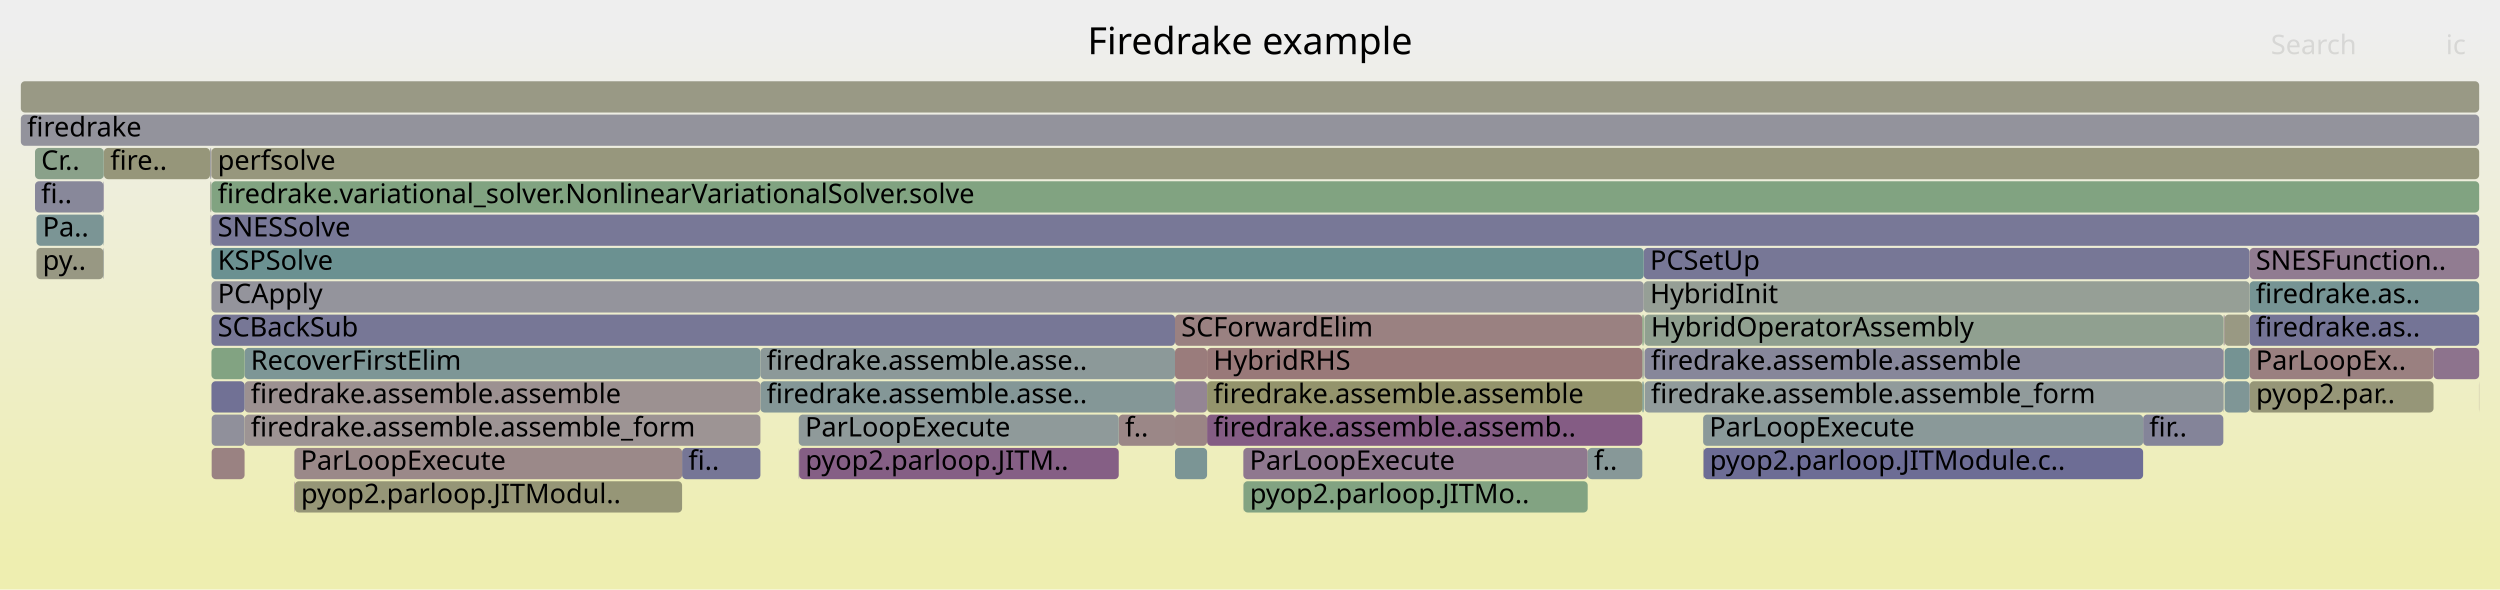
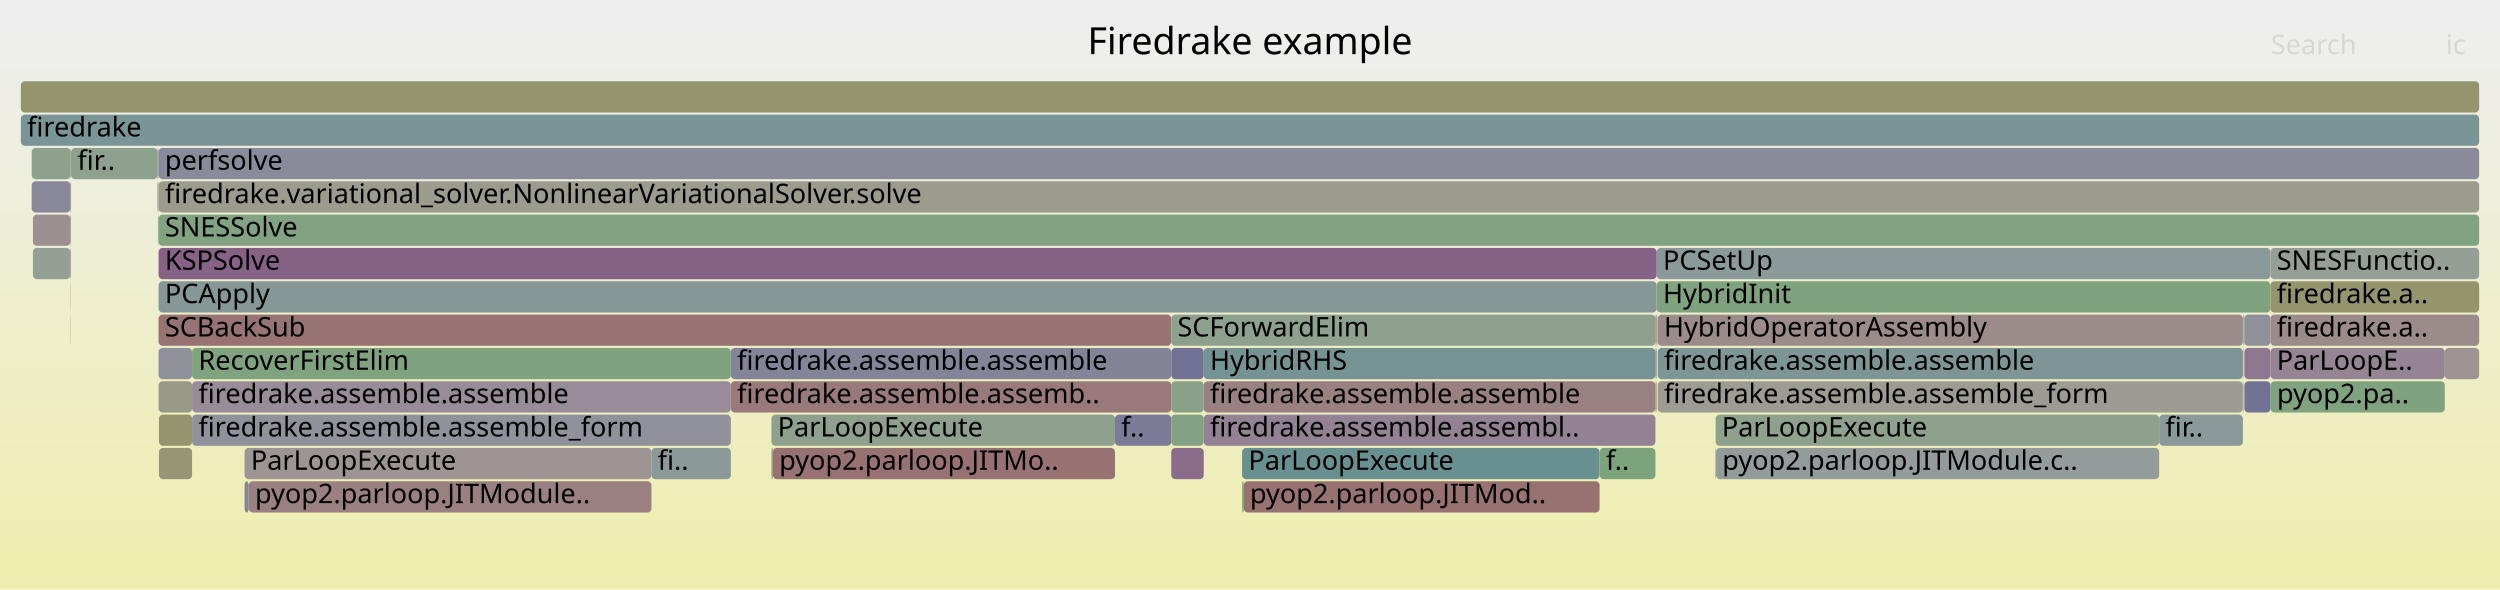
<svg xmlns="http://www.w3.org/2000/svg" version="1.1" width="1200" height="283" viewBox="0 0 1200 283">
  <defs>
    <linearGradient id="background" y1="0" y2="1" x1="0" x2="0">
      <stop stop-color="#eeeeee" offset="5%" />
      <stop stop-color="#eeeeb0" offset="95%" />
    </linearGradient>
  </defs>
  <style type="text/css">
	text { font-family:Verdana; font-size:13px; fill:rgb(0,0,0); }
	#search, #ignorecase { opacity:0.1; cursor:pointer; }
	#search:hover, #search.show, #ignorecase:hover, #ignorecase.show { opacity:1; }
	#subtitle { text-anchor:middle; font-color:rgb(160,160,160); }
	#title { text-anchor:middle; font-size:18px}
	#unzoom { cursor:pointer; }
	#frames &gt; *:hover { stroke:black; stroke-width:0.5; cursor:pointer; }
	.hide { display:none; }
	.parent { opacity:0.5; }
</style>
  <rect x="0.0" y="0" width="1200.0" height="283.0" fill="url(#background)" />
  <text id="title" x="600.00" y="26">Firedrake example</text>
  <text id="details" x="10.00" y="265"> </text>
  <text id="unzoom" x="10.00" y="26" class="hide">Reset Zoom</text>
  <text id="search" x="1090.00" y="26">Search</text>
  <text id="ignorecase" x="1174.00" y="26">ic</text>
  <text id="matched" x="1090.00" y="265"> </text>
  <g id="frames">
    <g>
-       <rect x="100.9" y="71" width="0.5" height="15.0" fill="rgb(143.55,143.55,155.203)" rx="2" ry="2" />
-       <text x="103.90" y="81.5" />
-     </g>
-     <g>
-       <rect x="365.0" y="183" width="199.0" height="15.0" fill="rgb(132.18,151.306,151.306)" rx="2" ry="2" />
-       <text x="367.97" y="193.5">firedrake.assemble.asse..</text>
-     </g>
-     <g>
-       <rect x="141.5" y="231" width="185.9" height="15.0" fill="rgb(149.958,149.958,119.026)" rx="2" ry="2" />
-       <text x="144.46" y="241.5">pyop2.parloop.JITModul..</text>
-     </g>
-     <g>
-       <rect x="789.0" y="119" width="290.8" height="15.0" fill="rgb(119.055,119.055,150.462)" rx="2" ry="2" />
-       <text x="792.02" y="129.5">PCSetUp</text>
-     </g>
-     <g>
-       <rect x="101.4" y="103" width="0.1" height="15.0" fill="rgb(110.782,110.782,148.861)" rx="2" ry="2" />
-       <text x="104.36" y="113.5" />
-     </g>
-     <g>
-       <rect x="101.4" y="71" width="0.1" height="15.0" fill="rgb(152.614,116.71,116.71)" rx="2" ry="2" />
-       <text x="104.36" y="81.5" />
-     </g>
-     <g>
-       <rect x="596.9" y="231" width="165.2" height="15.0" fill="rgb(129.769,162.596,129.769)" rx="2" ry="2" />
-       <text x="599.92" y="241.5">pyop2.parloop.JITMo..</text>
-     </g>
-     <g>
-       <rect x="101.4" y="87" width="0.1" height="15.0" fill="rgb(116.52,116.52,149.972)" rx="2" ry="2" />
-       <text x="104.36" y="97.5" />
-     </g>
-     <g>
-       <rect x="101.1" y="103" width="0.3" height="15.0" fill="rgb(144.797,124.167,144.797)" rx="2" ry="2" />
-       <text x="104.10" y="113.5" />
-     </g>
-     <g>
-       <rect x="1067.3" y="183" width="0.2" height="15.0" fill="rgb(138.047,138.047,154.138)" rx="2" ry="2" />
-       <text x="1070.32" y="193.5" />
-     </g>
-     <g>
-       <rect x="101.5" y="135" width="687.5" height="15.0" fill="rgb(148.08,148.08,156.08)" rx="2" ry="2" />
-       <text x="104.50" y="145.5">PCApply</text>
-     </g>
-     <g>
-       <rect x="100.8" y="87" width="0.1" height="15.0" fill="rgb(154.119,154.119,139.19)" rx="2" ry="2" />
-       <text x="103.78" y="97.5" />
-     </g>
-     <g>
-       <rect x="117.4" y="167" width="247.6" height="15.0" fill="rgb(125.417,149.552,149.552)" rx="2" ry="2" />
-       <text x="120.36" y="177.5">RecoverFirstElim</text>
-     </g>
-     <g>
-       <rect x="49.6" y="103" width="0.2" height="15.0" fill="rgb(129.412,150.588,150.588)" rx="2" ry="2" />
-       <text x="52.63" y="113.5" />
-     </g>
-     <g>
-       <rect x="788.3" y="151" width="0.7" height="15.0" fill="rgb(127.766,162.922,127.766)" rx="2" ry="2" />
-       <text x="791.32" y="161.5" />
-     </g>
-     <g>
-       <rect x="49.6" y="119" width="0.2" height="15.0" fill="rgb(119.633,119.633,150.574)" rx="2" ry="2" />
-       <text x="52.63" y="129.5" />
-     </g>
-     <g>
-       <rect x="10.0" y="39" width="1180.0" height="15.0" fill="rgb(152.782,152.782,132.715)" rx="2" ry="2" />
+       <rect x="117.4" y="231" width="2.0" height="15.0" fill="rgb(132.936,132.936,153.149)" rx="2" ry="2" />
+       <text x="120.40" y="241.5" />
+     </g>
+     <g>
+       <rect x="795.7" y="151" width="280.9" height="15.0" fill="rgb(155.503,138.854,138.854)" rx="2" ry="2" />
+       <text x="798.70" y="161.5">HybridOperatorAssembly</text>
+     </g>
+     <g>
+       <rect x="596.2" y="231" width="0.8" height="15.0" fill="rgb(125.625,163.27,125.625)" rx="2" ry="2" />
+       <text x="599.23" y="241.5" />
+     </g>
+     <g>
+       <rect x="562.2" y="167" width="15.6" height="15.0" fill="rgb(114.394,114.394,149.56)" rx="2" ry="2" />
+       <text x="565.18" y="177.5" />
+     </g>
+     <g>
+       <rect x="76.0" y="71" width="0.1" height="15.0" fill="rgb(138.623,108.347,138.623)" rx="2" ry="2" />
+       <text x="79.01" y="81.5" />
+     </g>
+     <g>
+       <rect x="350.8" y="167" width="211.4" height="15.0" fill="rgb(131.733,131.733,152.916)" rx="2" ry="2" />
+       <text x="353.82" y="177.5">firedrake.assemble.assemble</text>
+     </g>
+     <g>
+       <rect x="596.2" y="215" width="171.6" height="15.0" fill="rgb(104.385,144.1,144.1)" rx="2" ry="2" />
+       <text x="599.23" y="225.5">ParLoopExecute</text>
+     </g>
+     <g>
+       <rect x="76.1" y="167" width="16.1" height="15.0" fill="rgb(143.79,143.79,155.25)" rx="2" ry="2" />
+       <text x="79.14" y="177.5" />
+     </g>
+     <g>
+       <rect x="1089.8" y="135" width="100.2" height="15.0" fill="rgb(147.89,147.89,109.005)" rx="2" ry="2" />
+       <text x="1092.82" y="145.5">firedrake.a..</text>
+     </g>
+     <g>
+       <rect x="117.4" y="215" width="195.3" height="15.0" fill="rgb(156.681,147.884,147.884)" rx="2" ry="2" />
+       <text x="120.40" y="225.5">ParLoopExecute</text>
+     </g>
+     <g>
+       <rect x="1076.7" y="167" width="0.2" height="15.0" fill="rgb(151.222,151.222,125.155)" rx="2" ry="2" />
+       <text x="1079.72" y="177.5" />
+     </g>
+     <g>
+       <rect x="15.2" y="71" width="18.7" height="15.0" fill="rgb(140.639,160.826,140.639)" rx="2" ry="2" />
+       <text x="18.17" y="81.5" />
+     </g>
+     <g>
+       <rect x="1076.7" y="183" width="0.2" height="15.0" fill="rgb(119.51,148.021,148.021)" rx="2" ry="2" />
+       <text x="1079.72" y="193.5" />
+     </g>
+     <g>
+       <rect x="535.2" y="199" width="27.0" height="15.0" fill="rgb(123.324,123.324,151.289)" rx="2" ry="2" />
+       <text x="538.18" y="209.5">f..</text>
+     </g>
+     <g>
+       <rect x="75.8" y="103" width="0.2" height="15.0" fill="rgb(135.78,161.617,135.78)" rx="2" ry="2" />
+       <text x="78.84" y="113.5" />
+     </g>
+     <g>
+       <rect x="76.1" y="71" width="1113.9" height="15.0" fill="rgb(138.058,138.058,154.14)" rx="2" ry="2" />
+       <text x="79.14" y="81.5">perfsolve</text>
+     </g>
+     <g>
+       <rect x="15.8" y="119" width="18.0" height="15.0" fill="rgb(149.606,159.367,149.606)" rx="2" ry="2" />
+       <text x="18.77" y="129.5" />
+     </g>
+     <g>
+       <rect x="1076.9" y="151" width="0.4" height="15.0" fill="rgb(138.707,152.998,152.998)" rx="2" ry="2" />
+       <text x="1079.87" y="161.5" />
+     </g>
+     <g>
+       <rect x="33.9" y="103" width="0.2" height="15.0" fill="rgb(156.475,146.312,146.312)" rx="2" ry="2" />
+       <text x="36.94" y="113.5" />
+     </g>
+     <g>
+       <rect x="33.9" y="87" width="0.2" height="15.0" fill="rgb(152.937,119.18,119.18)" rx="2" ry="2" />
+       <text x="36.94" y="97.5" />
+     </g>
+     <g>
+       <rect x="1173.5" y="167" width="16.5" height="15.0" fill="rgb(156.596,147.233,147.233)" rx="2" ry="2" />
+       <text x="1176.50" y="177.5" />
+     </g>
+     <g>
+       <rect x="1076.6" y="151" width="0.1" height="15.0" fill="rgb(153.127,153.127,134.386)" rx="2" ry="2" />
+       <text x="1079.57" y="161.5" />
+     </g>
+     <g>
+       <rect x="1089.8" y="151" width="100.2" height="15.0" fill="rgb(155.498,138.82,138.82)" rx="2" ry="2" />
+       <text x="1092.82" y="161.5">firedrake.a..</text>
+     </g>
+     <g>
+       <rect x="10.0" y="55" width="1180.0" height="15.0" fill="rgb(122.342,148.755,148.755)" rx="2" ry="2" />
+       <text x="13.00" y="65.5">firedrake</text>
+     </g>
+     <g>
+       <rect x="823.7" y="215" width="212.7" height="15.0" fill="rgb(146.815,155.1,155.1)" rx="2" ry="2" />
+       <text x="826.68" y="225.5">pyop2.parloop.JITModule.c..</text>
+     </g>
+     <g>
+       <rect x="15.2" y="87" width="18.6" height="15.0" fill="rgb(136.172,136.172,153.775)" rx="2" ry="2" />
+       <text x="18.17" y="97.5" />
+     </g>
+     <g>
+       <rect x="1089.9" y="183" width="83.6" height="15.0" fill="rgb(127.132,163.025,127.132)" rx="2" ry="2" />
+       <text x="1092.94" y="193.5">pyop2.pa..</text>
+     </g>
+     <g>
+       <rect x="795.5" y="151" width="0.2" height="15.0" fill="rgb(154.166,154.166,139.42)" rx="2" ry="2" />
+       <text x="798.55" y="161.5" />
+     </g>
+     <g>
+       <rect x="76.3" y="199" width="15.9" height="15.0" fill="rgb(148.395,148.395,111.452)" rx="2" ry="2" />
+       <text x="79.28" y="209.5" />
+     </g>
+     <g>
+       <rect x="33.8" y="151" width="0.1" height="15.0" fill="rgb(153.427,122.939,122.939)" rx="2" ry="2" />
+       <text x="36.82" y="161.5" />
+     </g>
+     <g>
+       <rect x="1089.8" y="167" width="83.7" height="15.0" fill="rgb(147.709,131.628,147.709)" rx="2" ry="2" />
+       <text x="1092.82" y="177.5">ParLoopE..</text>
+     </g>
+     <g>
+       <rect x="15.8" y="103" width="18.0" height="15.0" fill="rgb(156.174,143.998,143.998)" rx="2" ry="2" />
+       <text x="18.77" y="113.5" />
+     </g>
+     <g>
+       <rect x="370.3" y="215" width="0.7" height="15.0" fill="rgb(153.427,153.427,135.838)" rx="2" ry="2" />
+       <text x="373.27" y="225.5" />
+     </g>
+     <g>
+       <rect x="92.2" y="167" width="258.6" height="15.0" fill="rgb(125.884,163.228,125.884)" rx="2" ry="2" />
+       <text x="95.24" y="177.5">RecoverFirstElim</text>
+     </g>
+     <g>
+       <rect x="577.8" y="167" width="216.8" height="15.0" fill="rgb(117.42,147.479,147.479)" rx="2" ry="2" />
+       <text x="580.78" y="177.5">HybridRHS</text>
+     </g>
+     <g>
+       <rect x="10.0" y="39" width="1180.0" height="15.0" fill="rgb(148.027,148.027,109.671)" rx="2" ry="2" />
      <text x="13.00" y="49.5" />
    </g>
    <g>
-       <rect x="564.0" y="151" width="224.3" height="15.0" fill="rgb(154.247,129.226,129.226)" rx="2" ry="2" />
-       <text x="567.01" y="161.5">SCForwardElim</text>
-     </g>
-     <g>
-       <rect x="49.8" y="119" width="0.1" height="15.0" fill="rgb(134.494,161.827,134.494)" rx="2" ry="2" />
-       <text x="52.75" y="129.5" />
-     </g>
-     <g>
-       <rect x="789.4" y="151" width="277.8" height="15.0" fill="rgb(143.734,160.322,143.734)" rx="2" ry="2" />
-       <text x="792.44" y="161.5">HybridOperatorAssembly</text>
-     </g>
-     <g>
-       <rect x="141.3" y="231" width="0.2" height="15.0" fill="rgb(135.643,100.711,135.643)" rx="2" ry="2" />
-       <text x="144.27" y="241.5" />
-     </g>
-     <g>
-       <rect x="100.8" y="71" width="0.1" height="15.0" fill="rgb(152.808,152.808,132.839)" rx="2" ry="2" />
-       <text x="103.78" y="81.5" />
-     </g>
-     <g>
-       <rect x="564.0" y="215" width="15.4" height="15.0" fill="rgb(122.691,148.846,148.846)" rx="2" ry="2" />
-       <text x="567.01" y="225.5" />
-     </g>
-     <g>
-       <rect x="596.8" y="215" width="165.3" height="15.0" fill="rgb(143.156,119.963,143.156)" rx="2" ry="2" />
-       <text x="599.80" y="225.5">ParLoopExecute</text>
-     </g>
-     <g>
-       <rect x="100.9" y="87" width="0.2" height="15.0" fill="rgb(133.188,162.039,133.188)" rx="2" ry="2" />
-       <text x="103.90" y="97.5" />
-     </g>
-     <g>
-       <rect x="1079.8" y="167" width="88.3" height="15.0" fill="rgb(154.126,128.303,128.303)" rx="2" ry="2" />
-       <text x="1082.78" y="177.5">ParLoopEx..</text>
-     </g>
-     <g>
-       <rect x="537.0" y="199" width="27.0" height="15.0" fill="rgb(154.955,134.658,134.658)" rx="2" ry="2" />
-       <text x="540.01" y="209.5">f..</text>
-     </g>
-     <g>
-       <rect x="49.6" y="87" width="0.2" height="15.0" fill="rgb(126.18,126.18,151.841)" rx="2" ry="2" />
-       <text x="52.63" y="97.5" />
-     </g>
-     <g>
-       <rect x="1168.1" y="167" width="21.9" height="15.0" fill="rgb(141.112,114.723,141.112)" rx="2" ry="2" />
-       <text x="1171.13" y="177.5" />
-     </g>
-     <g>
-       <rect x="117.4" y="183" width="247.6" height="15.0" fill="rgb(156.261,144.669,144.669)" rx="2" ry="2" />
-       <text x="120.36" y="193.5">firedrake.assemble.assemble</text>
-     </g>
-     <g>
-       <rect x="1067.5" y="151" width="0.3" height="15.0" fill="rgb(140.203,112.396,140.203)" rx="2" ry="2" />
-       <text x="1070.46" y="161.5" />
-     </g>
-     <g>
-       <rect x="101.5" y="103" width="1088.5" height="15.0" fill="rgb(119.596,119.596,150.567)" rx="2" ry="2" />
-       <text x="104.50" y="113.5">SNESSolve</text>
-     </g>
-     <g>
-       <rect x="10.0" y="55" width="1180.0" height="15.0" fill="rgb(147.046,147.046,155.88)" rx="2" ry="2" />
-       <text x="13.00" y="65.5">firedrake</text>
-     </g>
-     <g>
-       <rect x="1067.8" y="183" width="12.0" height="15.0" fill="rgb(127.258,150.03,150.03)" rx="2" ry="2" />
-       <text x="1070.82" y="193.5" />
-     </g>
-     <g>
-       <rect x="49.8" y="71" width="0.1" height="15.0" fill="rgb(133.909,151.754,151.754)" rx="2" ry="2" />
-       <text x="52.75" y="81.5" />
-     </g>
-     <g>
-       <rect x="365.0" y="167" width="199.0" height="15.0" fill="rgb(140.384,153.433,153.433)" rx="2" ry="2" />
-       <text x="367.97" y="177.5">firedrake.assemble.asse..</text>
-     </g>
-     <g>
-       <rect x="596.8" y="231" width="0.1" height="15.0" fill="rgb(131.45,151.117,151.117)" rx="2" ry="2" />
-       <text x="599.80" y="241.5" />
-     </g>
-     <g>
-       <rect x="101.5" y="151" width="462.5" height="15.0" fill="rgb(118.818,118.818,150.416)" rx="2" ry="2" />
-       <text x="104.50" y="161.5">SCBackSub</text>
-     </g>
-     <g>
-       <rect x="16.8" y="71" width="33.0" height="15.0" fill="rgb(138.066,161.245,138.066)" rx="2" ry="2" />
-       <text x="19.76" y="81.5">Cr..</text>
-     </g>
-     <g>
-       <rect x="1079.8" y="151" width="110.2" height="15.0" fill="rgb(115.689,115.689,149.811)" rx="2" ry="2" />
-       <text x="1082.78" y="161.5">firedrake.as..</text>
-     </g>
-     <g>
-       <rect x="1079.8" y="135" width="110.2" height="15.0" fill="rgb(118.064,147.646,147.646)" rx="2" ry="2" />
-       <text x="1082.78" y="145.5">firedrake.as..</text>
-     </g>
-     <g>
-       <rect x="101.6" y="199" width="15.8" height="15.0" fill="rgb(143.891,143.891,155.269)" rx="2" ry="2" />
-       <text x="104.62" y="209.5" />
-     </g>
-     <g>
-       <rect x="49.8" y="87" width="0.1" height="15.0" fill="rgb(138.203,107.27,138.203)" rx="2" ry="2" />
-       <text x="52.75" y="97.5" />
-     </g>
-     <g>
-       <rect x="788.3" y="183" width="0.7" height="15.0" fill="rgb(106.027,144.526,144.526)" rx="2" ry="2" />
-       <text x="791.32" y="193.5" />
-     </g>
-     <g>
-       <rect x="17.5" y="103" width="32.1" height="15.0" fill="rgb(123.071,148.944,148.944)" rx="2" ry="2" />
-       <text x="20.47" y="113.5">Pa..</text>
-     </g>
-     <g>
-       <rect x="788.3" y="167" width="0.7" height="15.0" fill="rgb(145.646,160.011,145.646)" rx="2" ry="2" />
-       <text x="791.32" y="177.5" />
-     </g>
-     <g>
-       <rect x="101.5" y="71" width="1088.5" height="15.0" fill="rgb(151.108,151.108,124.599)" rx="2" ry="2" />
-       <text x="104.50" y="81.5">perfsolve</text>
-     </g>
-     <g>
-       <rect x="101.5" y="119" width="687.5" height="15.0" fill="rgb(107.373,144.875,144.875)" rx="2" ry="2" />
-       <text x="104.50" y="129.5">KSPSolve</text>
-     </g>
-     <g>
-       <rect x="327.4" y="215" width="37.6" height="15.0" fill="rgb(118.257,118.257,150.308)" rx="2" ry="2" />
-       <text x="330.43" y="225.5">fi..</text>
-     </g>
-     <g>
-       <rect x="383.4" y="215" width="0.2" height="15.0" fill="rgb(120.858,120.858,150.811)" rx="2" ry="2" />
-       <text x="386.44" y="225.5" />
-     </g>
-     <g>
-       <rect x="117.4" y="199" width="247.6" height="15.0" fill="rgb(156.709,148.102,148.102)" rx="2" ry="2" />
-       <text x="120.36" y="209.5">firedrake.assemble.assemble_form</text>
-     </g>
-     <g>
-       <rect x="101.1" y="87" width="0.3" height="15.0" fill="rgb(152.566,152.566,131.664)" rx="2" ry="2" />
-       <text x="104.10" y="97.5" />
-     </g>
-     <g>
-       <rect x="789.3" y="167" width="0.1" height="15.0" fill="rgb(149.924,137.304,149.924)" rx="2" ry="2" />
-       <text x="792.32" y="177.5" />
-     </g>
-     <g>
-       <rect x="49.8" y="103" width="0.1" height="15.0" fill="rgb(119.995,148.147,148.147)" rx="2" ry="2" />
-       <text x="52.75" y="113.5" />
-     </g>
-     <g>
-       <rect x="564.0" y="183" width="15.4" height="15.0" fill="rgb(148.369,133.321,148.369)" rx="2" ry="2" />
-       <text x="567.01" y="193.5" />
-     </g>
-     <g>
-       <rect x="17.5" y="119" width="32.1" height="15.0" fill="rgb(152.386,152.386,130.792)" rx="2" ry="2" />
-       <text x="20.47" y="129.5">py..</text>
-     </g>
-     <g>
-       <rect x="789.0" y="135" width="290.8" height="15.0" fill="rgb(149.842,159.328,149.842)" rx="2" ry="2" />
-       <text x="792.02" y="145.5">HybridInit</text>
-     </g>
-     <g>
-       <rect x="1079.9" y="183" width="88.2" height="15.0" fill="rgb(150.063,150.063,119.536)" rx="2" ry="2" />
-       <text x="1082.90" y="193.5">pyop2.par..</text>
-     </g>
-     <g>
-       <rect x="1079.8" y="183" width="0.1" height="15.0" fill="rgb(112.08,112.08,149.112)" rx="2" ry="2" />
-       <text x="1082.78" y="193.5" />
-     </g>
-     <g>
-       <rect x="1189.9" y="183" width="0.1" height="15.0" fill="rgb(154.834,133.731,133.731)" rx="2" ry="2" />
-       <text x="1192.86" y="193.5" />
-     </g>
-     <g>
-       <rect x="1067.2" y="151" width="0.1" height="15.0" fill="rgb(149.141,149.141,115.068)" rx="2" ry="2" />
-       <text x="1070.17" y="161.5" />
-     </g>
-     <g>
-       <rect x="101.5" y="167" width="15.9" height="15.0" fill="rgb(130.207,162.524,130.207)" rx="2" ry="2" />
-       <text x="104.50" y="177.5" />
-     </g>
-     <g>
-       <rect x="1067.8" y="167" width="12.0" height="15.0" fill="rgb(116.716,147.297,147.297)" rx="2" ry="2" />
-       <text x="1070.82" y="177.5" />
-     </g>
-     <g>
-       <rect x="383.6" y="215" width="153.4" height="15.0" fill="rgb(133.491,95.196,133.491)" rx="2" ry="2" />
-       <text x="386.56" y="225.5">pyop2.parloop.JITM..</text>
-     </g>
-     <g>
-       <rect x="762.1" y="215" width="26.2" height="15.0" fill="rgb(135.134,152.072,152.072)" rx="2" ry="2" />
-       <text x="765.11" y="225.5">f..</text>
-     </g>
-     <g>
-       <rect x="49.9" y="71" width="50.9" height="15.0" fill="rgb(150.486,150.486,121.588)" rx="2" ry="2" />
-       <text x="52.95" y="81.5">fire..</text>
-     </g>
-     <g>
-       <rect x="789.4" y="167" width="277.8" height="15.0" fill="rgb(135.19,135.19,153.585)" rx="2" ry="2" />
-       <text x="792.44" y="177.5">firedrake.assemble.assemble</text>
-     </g>
-     <g>
-       <rect x="579.4" y="199" width="208.9" height="15.0" fill="rgb(132.413,92.432,132.413)" rx="2" ry="2" />
-       <text x="582.42" y="209.5">firedrake.assemble.assemb..</text>
-     </g>
-     <g>
-       <rect x="1067.3" y="167" width="0.2" height="15.0" fill="rgb(139.821,111.415,139.821)" rx="2" ry="2" />
-       <text x="1070.32" y="177.5" />
-     </g>
-     <g>
-       <rect x="383.4" y="199" width="153.6" height="15.0" fill="rgb(143.042,154.122,154.122)" rx="2" ry="2" />
-       <text x="386.44" y="209.5">ParLoopExecute</text>
-     </g>
-     <g>
-       <rect x="1079.8" y="119" width="110.2" height="15.0" fill="rgb(144.771,124.1,144.771)" rx="2" ry="2" />
-       <text x="1082.78" y="129.5">SNESFunction..</text>
-     </g>
-     <g>
-       <rect x="1028.7" y="199" width="38.5" height="15.0" fill="rgb(132.297,132.297,153.025)" rx="2" ry="2" />
-       <text x="1031.65" y="209.5">fir..</text>
-     </g>
-     <g>
-       <rect x="101.5" y="183" width="15.9" height="15.0" fill="rgb(113.395,113.395,149.367)" rx="2" ry="2" />
-       <text x="104.50" y="193.5" />
-     </g>
-     <g>
-       <rect x="789.3" y="151" width="0.1" height="15.0" fill="rgb(143.609,143.609,155.215)" rx="2" ry="2" />
-       <text x="792.32" y="161.5" />
-     </g>
-     <g>
-       <rect x="101.6" y="215" width="15.8" height="15.0" fill="rgb(154.346,129.989,129.989)" rx="2" ry="2" />
-       <text x="104.62" y="225.5" />
-     </g>
-     <g>
-       <rect x="141.3" y="215" width="186.1" height="15.0" fill="rgb(155.237,136.818,136.818)" rx="2" ry="2" />
-       <text x="144.27" y="225.5">ParLoopExecute</text>
-     </g>
-     <g>
-       <rect x="1067.3" y="151" width="0.2" height="15.0" fill="rgb(147.022,159.787,147.022)" rx="2" ry="2" />
-       <text x="1070.32" y="161.5" />
-     </g>
-     <g>
-       <rect x="817.7" y="215" width="211.0" height="15.0" fill="rgb(109.41,109.41,148.596)" rx="2" ry="2" />
-       <text x="820.70" y="225.5">pyop2.parloop.JITModule.c..</text>
-     </g>
-     <g>
-       <rect x="1067.8" y="151" width="12.0" height="15.0" fill="rgb(152.517,152.517,131.43)" rx="2" ry="2" />
-       <text x="1070.82" y="161.5" />
-     </g>
-     <g>
-       <rect x="817.5" y="215" width="0.2" height="15.0" fill="rgb(156.513,146.6,146.6)" rx="2" ry="2" />
-       <text x="820.49" y="225.5" />
-     </g>
-     <g>
-       <rect x="579.4" y="183" width="208.9" height="15.0" fill="rgb(147.682,147.682,108)" rx="2" ry="2" />
-       <text x="582.42" y="193.5">firedrake.assemble.assemble</text>
-     </g>
-     <g>
-       <rect x="564.0" y="199" width="15.4" height="15.0" fill="rgb(154.775,133.279,133.279)" rx="2" ry="2" />
-       <text x="567.01" y="209.5" />
-     </g>
-     <g>
-       <rect x="16.8" y="87" width="32.8" height="15.0" fill="rgb(135.668,135.668,153.678)" rx="2" ry="2" />
-       <text x="19.76" y="97.5">fi..</text>
-     </g>
-     <g>
-       <rect x="789.4" y="183" width="277.8" height="15.0" fill="rgb(144.765,154.569,154.569)" rx="2" ry="2" />
-       <text x="792.44" y="193.5">firedrake.assemble.assemble_form</text>
-     </g>
-     <g>
-       <rect x="579.4" y="167" width="208.9" height="15.0" fill="rgb(153.165,120.934,120.934)" rx="2" ry="2" />
-       <text x="582.42" y="177.5">HybridRHS</text>
-     </g>
-     <g>
-       <rect x="101.5" y="87" width="1088.5" height="15.0" fill="rgb(129.434,162.65,129.434)" rx="2" ry="2" />
-       <text x="104.50" y="97.5">firedrake.variational_solver.NonlinearVariationalSolver.solve</text>
-     </g>
-     <g>
-       <rect x="564.0" y="167" width="15.4" height="15.0" fill="rgb(153.594,124.22,124.22)" rx="2" ry="2" />
-       <text x="567.01" y="177.5" />
-     </g>
-     <g>
-       <rect x="817.5" y="199" width="211.2" height="15.0" fill="rgb(138.34,152.903,152.903)" rx="2" ry="2" />
-       <text x="820.49" y="209.5">ParLoopExecute</text>
+       <rect x="33.8" y="119" width="0.1" height="15.0" fill="rgb(154.636,132.211,132.211)" rx="2" ry="2" />
+       <text x="36.82" y="129.5" />
+     </g>
+     <g>
+       <rect x="597.0" y="231" width="170.8" height="15.0" fill="rgb(152.075,112.574,112.574)" rx="2" ry="2" />
+       <text x="599.96" y="241.5">pyop2.parloop.JITMod..</text>
+     </g>
+     <g>
+       <rect x="76.1" y="103" width="1113.9" height="15.0" fill="rgb(128.538,162.796,128.538)" rx="2" ry="2" />
+       <text x="79.14" y="113.5">SNESSolve</text>
+     </g>
+     <g>
+       <rect x="350.8" y="183" width="211.4" height="15.0" fill="rgb(153.134,120.695,120.695)" rx="2" ry="2" />
+       <text x="353.82" y="193.5">firedrake.assemble.assemb..</text>
+     </g>
+     <g>
+       <rect x="76.1" y="151" width="486.1" height="15.0" fill="rgb(152.363,114.783,114.783)" rx="2" ry="2" />
+       <text x="79.14" y="161.5">SCBackSub</text>
+     </g>
+     <g>
+       <rect x="1076.7" y="151" width="0.2" height="15.0" fill="rgb(145.634,154.794,154.794)" rx="2" ry="2" />
+       <text x="1079.72" y="161.5" />
+     </g>
+     <g>
+       <rect x="76.3" y="215" width="15.9" height="15.0" fill="rgb(149.965,149.965,119.062)" rx="2" ry="2" />
+       <text x="79.28" y="225.5" />
+     </g>
+     <g>
+       <rect x="795.7" y="167" width="280.9" height="15.0" fill="rgb(124.543,149.326,149.326)" rx="2" ry="2" />
+       <text x="798.70" y="177.5">firedrake.assemble.assemble</text>
+     </g>
+     <g>
+       <rect x="1089.8" y="183" width="0.1" height="15.0" fill="rgb(143.932,143.932,155.277)" rx="2" ry="2" />
+       <text x="1092.82" y="193.5" />
+     </g>
+     <g>
+       <rect x="371.0" y="215" width="164.2" height="15.0" fill="rgb(152.232,113.778,113.778)" rx="2" ry="2" />
+       <text x="373.99" y="225.5">pyop2.parloop.JITMo..</text>
+     </g>
+     <g>
+       <rect x="795.2" y="119" width="294.6" height="15.0" fill="rgb(137.812,152.766,152.766)" rx="2" ry="2" />
+       <text x="798.22" y="129.5">PCSetUp</text>
+     </g>
+     <g>
+       <rect x="1077.3" y="167" width="12.5" height="15.0" fill="rgb(143.345,120.446,143.345)" rx="2" ry="2" />
+       <text x="1080.27" y="177.5" />
+     </g>
+     <g>
+       <rect x="75.6" y="71" width="0.4" height="15.0" fill="rgb(128.39,128.39,152.269)" rx="2" ry="2" />
+       <text x="78.63" y="81.5" />
+     </g>
+     <g>
+       <rect x="370.3" y="199" width="164.9" height="15.0" fill="rgb(142.826,160.47,142.826)" rx="2" ry="2" />
+       <text x="373.27" y="209.5">ParLoopExecute</text>
+     </g>
+     <g>
+       <rect x="1077.3" y="151" width="12.5" height="15.0" fill="rgb(143.813,143.813,155.254)" rx="2" ry="2" />
+       <text x="1080.27" y="161.5" />
+     </g>
+     <g>
+       <rect x="767.8" y="215" width="26.8" height="15.0" fill="rgb(124.221,163.499,124.221)" rx="2" ry="2" />
+       <text x="770.84" y="225.5">f..</text>
+     </g>
+     <g>
+       <rect x="312.7" y="215" width="38.1" height="15.0" fill="rgb(139.008,153.076,153.076)" rx="2" ry="2" />
+       <text x="315.71" y="225.5">fi..</text>
+     </g>
+     <g>
+       <rect x="75.8" y="87" width="0.2" height="15.0" fill="rgb(150.391,150.391,121.127)" rx="2" ry="2" />
+       <text x="78.84" y="97.5" />
+     </g>
+     <g>
+       <rect x="577.8" y="183" width="216.8" height="15.0" fill="rgb(154.171,128.645,128.645)" rx="2" ry="2" />
+       <text x="580.78" y="193.5">firedrake.assemble.assemble</text>
+     </g>
+     <g>
+       <rect x="794.6" y="167" width="0.6" height="15.0" fill="rgb(134.354,134.354,153.423)" rx="2" ry="2" />
+       <text x="797.56" y="177.5" />
+     </g>
+     <g>
+       <rect x="795.2" y="135" width="294.6" height="15.0" fill="rgb(126.266,163.166,126.266)" rx="2" ry="2" />
+       <text x="798.22" y="145.5">HybridInit</text>
+     </g>
+     <g>
+       <rect x="33.8" y="87" width="0.1" height="15.0" fill="rgb(148.213,148.213,110.57)" rx="2" ry="2" />
+       <text x="36.82" y="97.5" />
+     </g>
+     <g>
+       <rect x="33.9" y="119" width="0.2" height="15.0" fill="rgb(152.101,152.101,129.413)" rx="2" ry="2" />
+       <text x="36.94" y="129.5" />
+     </g>
+     <g>
+       <rect x="34.1" y="71" width="41.5" height="15.0" fill="rgb(142.481,160.526,142.481)" rx="2" ry="2" />
+       <text x="37.14" y="81.5">fir..</text>
+     </g>
+     <g>
+       <rect x="1089.8" y="119" width="100.2" height="15.0" fill="rgb(150.184,159.272,150.184)" rx="2" ry="2" />
+       <text x="1092.82" y="129.5">SNESFunctio..</text>
+     </g>
+     <g>
+       <rect x="795.7" y="183" width="280.9" height="15.0" fill="rgb(155.574,155.574,146.245)" rx="2" ry="2" />
+       <text x="798.70" y="193.5">firedrake.assemble.assemble_form</text>
+     </g>
+     <g>
+       <rect x="823.5" y="199" width="212.9" height="15.0" fill="rgb(140.665,160.822,140.665)" rx="2" ry="2" />
+       <text x="826.48" y="209.5">ParLoopExecute</text>
+     </g>
+     <g>
+       <rect x="33.8" y="103" width="0.1" height="15.0" fill="rgb(152.988,119.577,119.577)" rx="2" ry="2" />
+       <text x="36.82" y="113.5" />
+     </g>
+     <g>
+       <rect x="76.1" y="135" width="719.1" height="15.0" fill="rgb(132.864,151.483,151.483)" rx="2" ry="2" />
+       <text x="79.14" y="145.5">PCApply</text>
+     </g>
+     <g>
+       <rect x="562.2" y="215" width="15.6" height="15.0" fill="rgb(138.94,109.158,138.94)" rx="2" ry="2" />
+       <text x="565.18" y="225.5" />
+     </g>
+     <g>
+       <rect x="577.8" y="199" width="216.8" height="15.0" fill="rgb(147.166,130.238,147.166)" rx="2" ry="2" />
+       <text x="580.78" y="209.5">firedrake.assemble.assembl..</text>
+     </g>
+     <g>
+       <rect x="33.8" y="135" width="0.1" height="15.0" fill="rgb(153.206,121.247,121.247)" rx="2" ry="2" />
+       <text x="36.82" y="145.5" />
+     </g>
+     <g>
+       <rect x="1077.3" y="183" width="12.5" height="15.0" fill="rgb(113.708,113.708,149.427)" rx="2" ry="2" />
+       <text x="1080.27" y="193.5" />
+     </g>
+     <g>
+       <rect x="823.5" y="215" width="0.2" height="15.0" fill="rgb(112.226,112.226,149.141)" rx="2" ry="2" />
+       <text x="826.48" y="225.5" />
+     </g>
+     <g>
+       <rect x="794.6" y="151" width="0.6" height="15.0" fill="rgb(152.58,116.443,116.443)" rx="2" ry="2" />
+       <text x="797.56" y="161.5" />
+     </g>
+     <g>
+       <rect x="76.1" y="119" width="719.1" height="15.0" fill="rgb(134.452,97.658,134.452)" rx="2" ry="2" />
+       <text x="79.14" y="129.5">KSPSolve</text>
+     </g>
+     <g>
+       <rect x="92.2" y="183" width="258.6" height="15.0" fill="rgb(150.909,139.829,150.909)" rx="2" ry="2" />
+       <text x="95.24" y="193.5">firedrake.assemble.assemble</text>
+     </g>
+     <g>
+       <rect x="92.2" y="199" width="258.6" height="15.0" fill="rgb(144.732,144.732,155.432)" rx="2" ry="2" />
+       <text x="95.24" y="209.5">firedrake.assemble.assemble_form</text>
+     </g>
+     <g>
+       <rect x="75.6" y="87" width="0.2" height="15.0" fill="rgb(154.074,127.898,127.898)" rx="2" ry="2" />
+       <text x="78.63" y="97.5" />
+     </g>
+     <g>
+       <rect x="76.0" y="87" width="0.1" height="15.0" fill="rgb(145.275,160.072,145.275)" rx="2" ry="2" />
+       <text x="79.01" y="97.5" />
+     </g>
+     <g>
+       <rect x="33.9" y="71" width="0.2" height="15.0" fill="rgb(154.748,133.065,133.065)" rx="2" ry="2" />
+       <text x="36.94" y="81.5" />
+     </g>
+     <g>
+       <rect x="794.6" y="183" width="0.6" height="15.0" fill="rgb(150.182,150.182,120.115)" rx="2" ry="2" />
+       <text x="797.56" y="193.5" />
+     </g>
+     <g>
+       <rect x="76.1" y="183" width="16.1" height="15.0" fill="rgb(153.299,153.299,135.22)" rx="2" ry="2" />
+       <text x="79.14" y="193.5" />
+     </g>
+     <g>
+       <rect x="1036.4" y="199" width="40.2" height="15.0" fill="rgb(137.739,152.747,152.747)" rx="2" ry="2" />
+       <text x="1039.40" y="209.5">fir..</text>
+     </g>
+     <g>
+       <rect x="76.1" y="87" width="1113.9" height="15.0" fill="rgb(154.718,154.718,142.096)" rx="2" ry="2" />
+       <text x="79.14" y="97.5">firedrake.variational_solver.NonlinearVariationalSolver.solve</text>
+     </g>
+     <g>
+       <rect x="562.2" y="151" width="232.4" height="15.0" fill="rgb(141.929,160.616,141.929)" rx="2" ry="2" />
+       <text x="565.18" y="161.5">SCForwardElim</text>
+     </g>
+     <g>
+       <rect x="76.0" y="103" width="0.1" height="15.0" fill="rgb(148.191,148.191,110.463)" rx="2" ry="2" />
+       <text x="79.01" y="113.5" />
+     </g>
+     <g>
+       <rect x="562.2" y="183" width="15.6" height="15.0" fill="rgb(136.57,161.489,136.57)" rx="2" ry="2" />
+       <text x="565.18" y="193.5" />
+     </g>
+     <g>
+       <rect x="562.2" y="199" width="15.6" height="15.0" fill="rgb(131.466,162.32,131.466)" rx="2" ry="2" />
+       <text x="565.18" y="209.5" />
+     </g>
+     <g>
+       <rect x="119.4" y="231" width="193.3" height="15.0" fill="rgb(154.023,127.506,127.506)" rx="2" ry="2" />
+       <text x="122.40" y="241.5">pyop2.parloop.JITModule..</text>
    </g>
  </g>
</svg>
